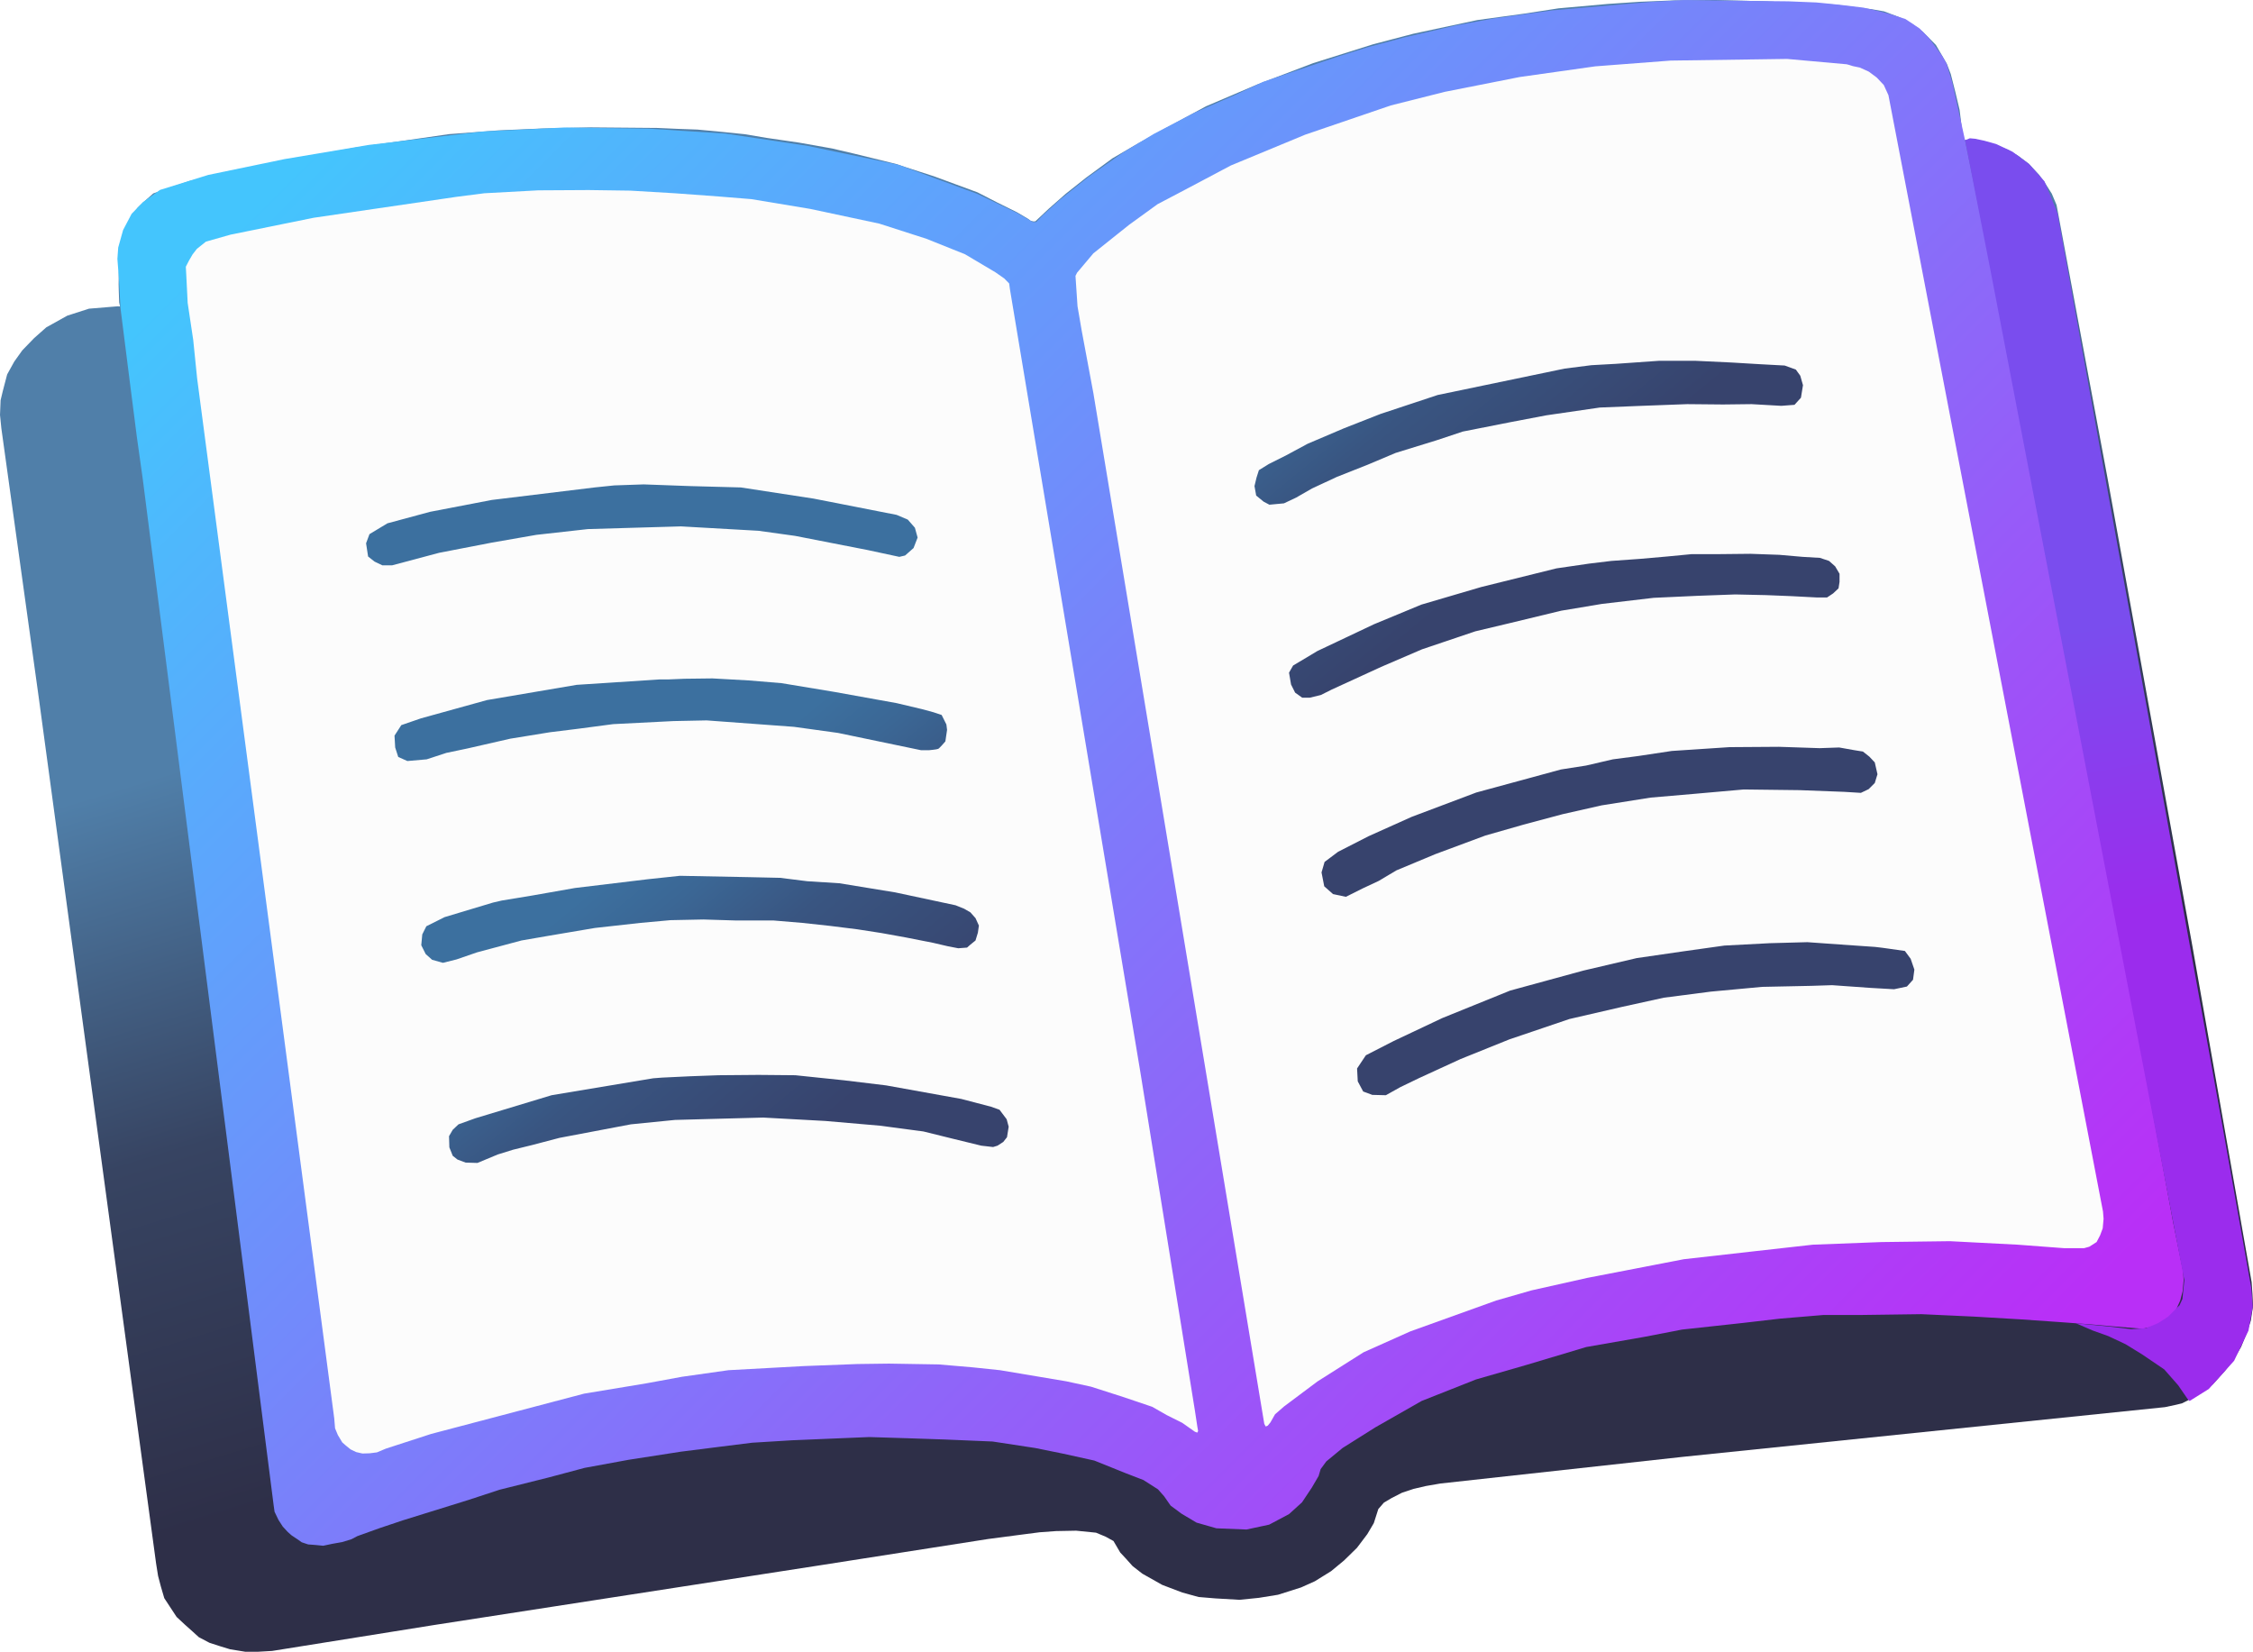
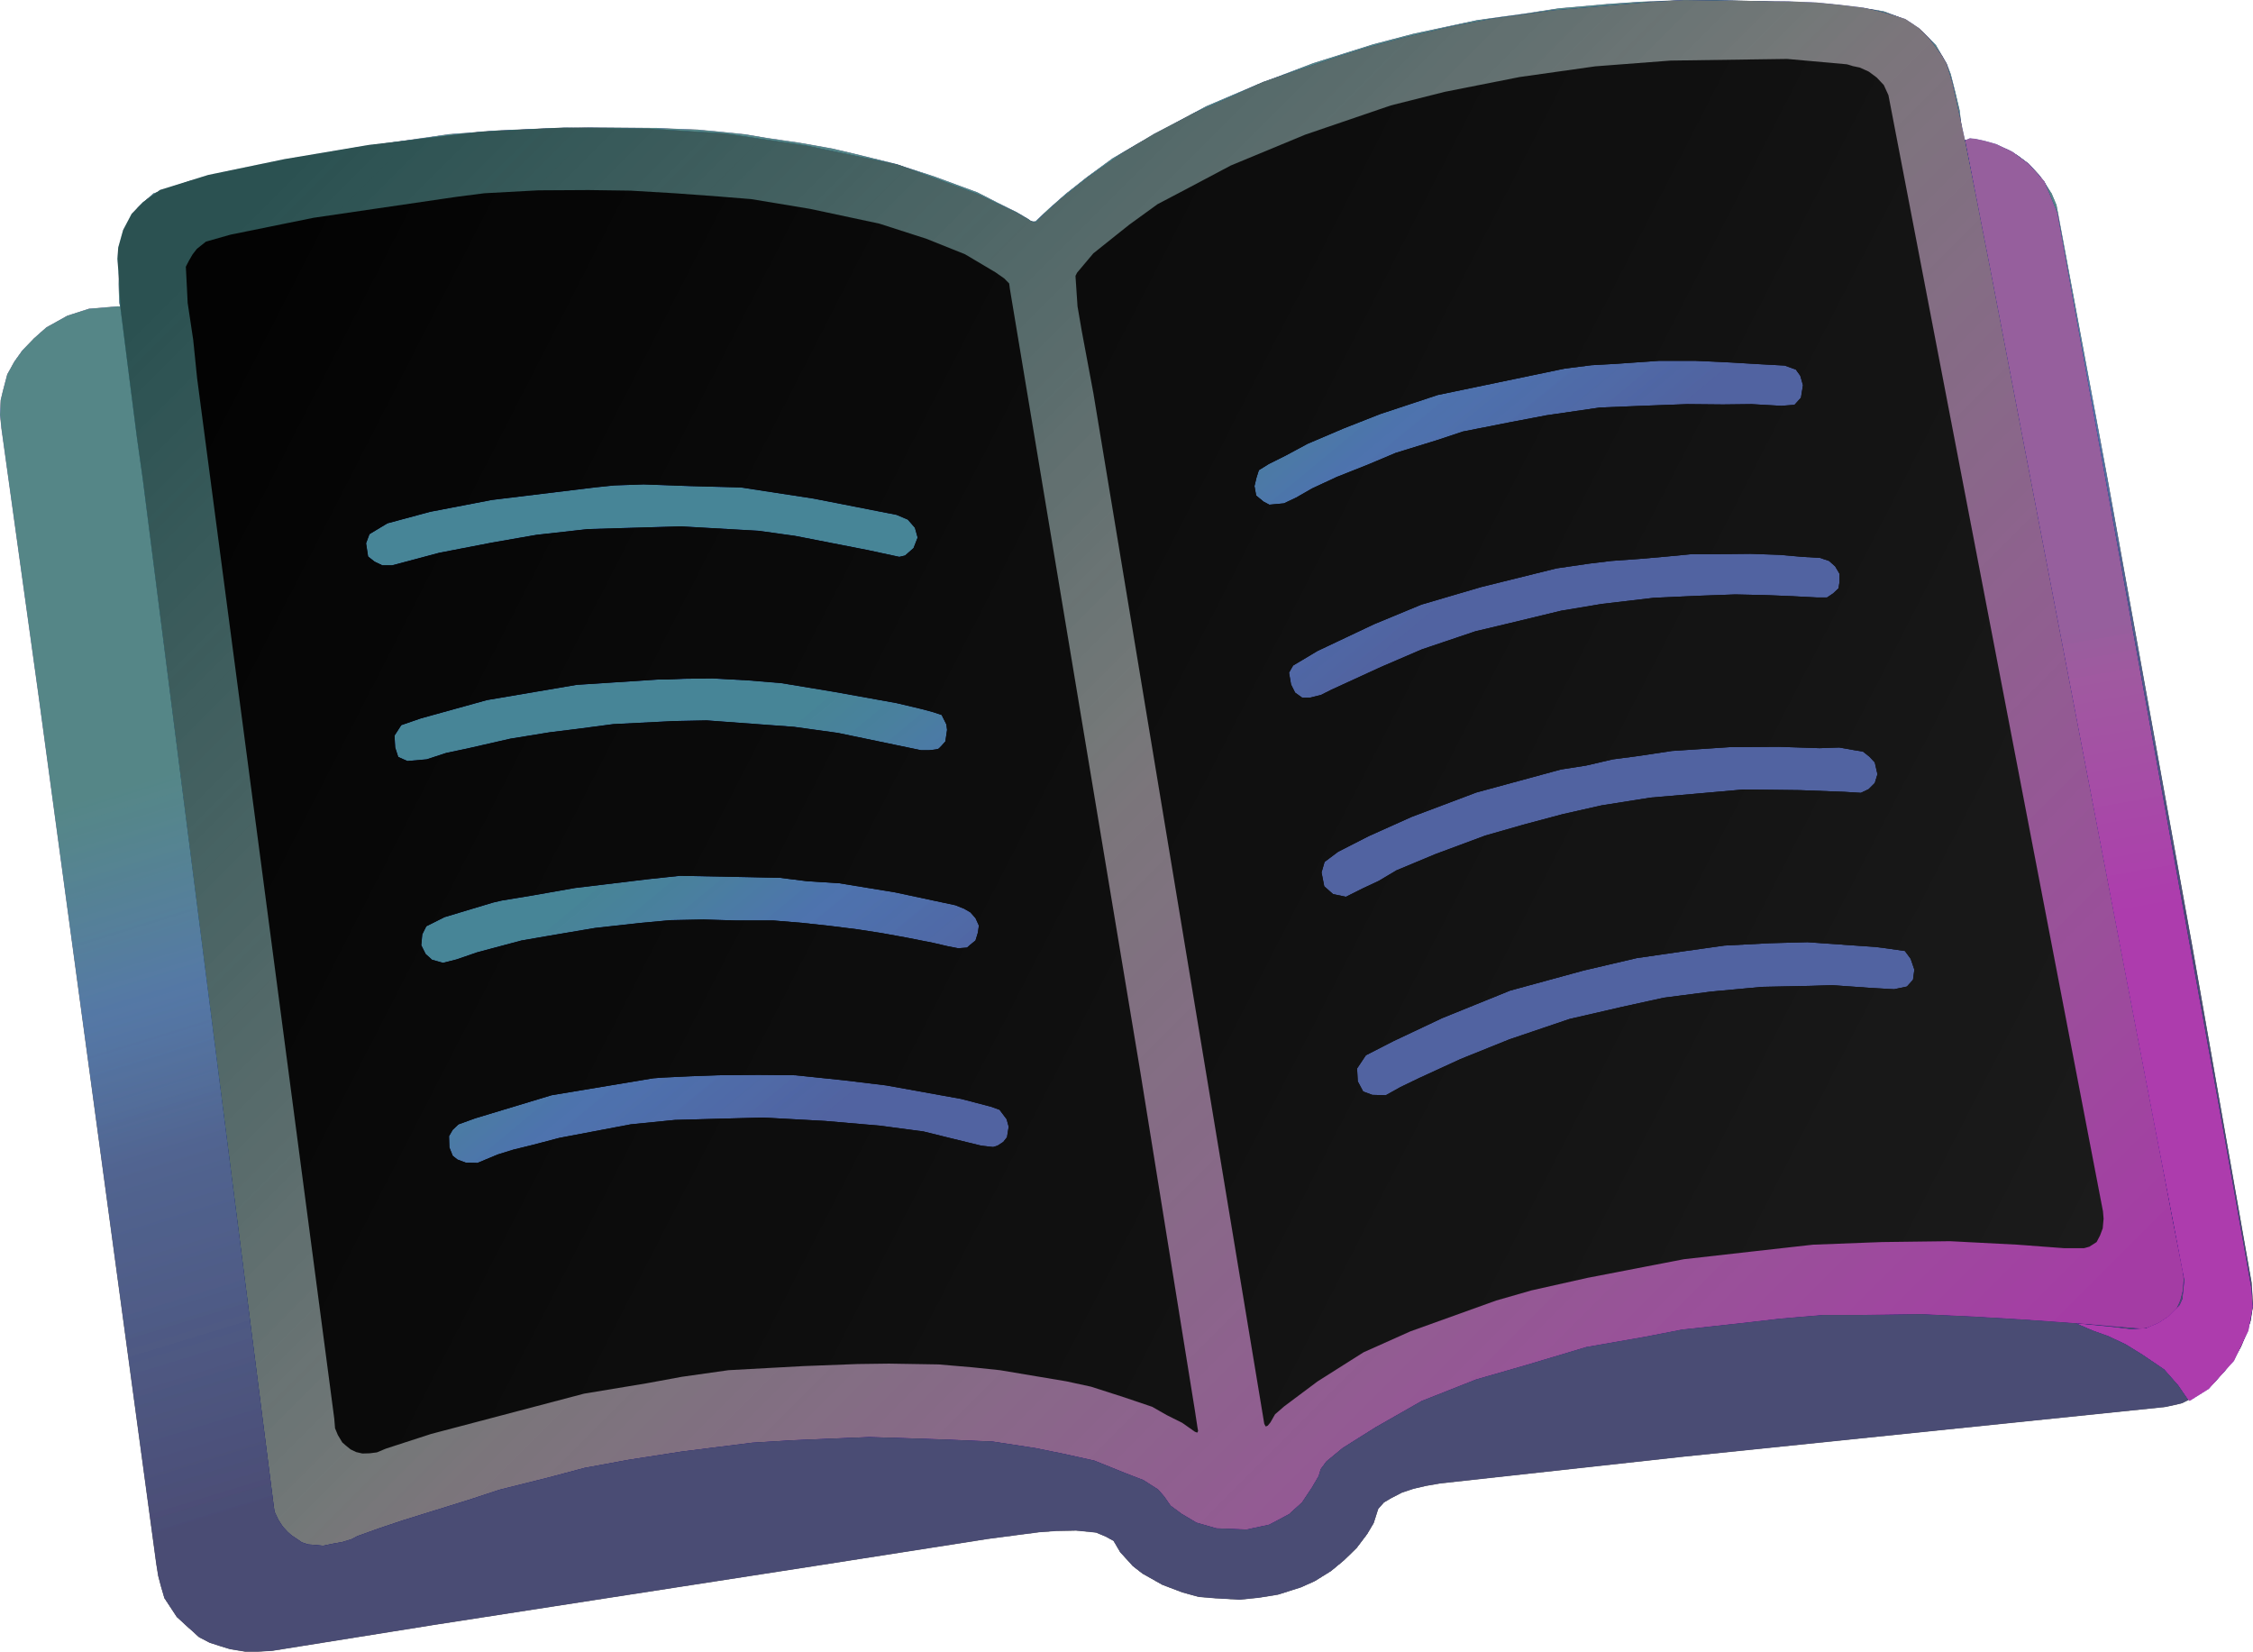
- <svg xmlns="http://www.w3.org/2000/svg" xmlns:xlink="http://www.w3.org/1999/xlink" version="1.1" id="svg1" width="954.097" height="699.452" viewBox="0 0 954.097 699.452">
+ <svg xmlns="http://www.w3.org/2000/svg" xmlns:xlink="http://www.w3.org/1999/xlink" version="1.1" id="svg1" width="954.097" height="699.452" viewBox="0 0 954.097 699.452" xml:space="preserve">
  <defs id="defs1">
+     <linearGradient id="swatch43">
+       <stop style="stop-color:#ffffff;stop-opacity:1" offset="0" id="stop43" />
+     </linearGradient>
+     <linearGradient id="linearGradient40">
+       <stop style="stop-color:#eae0ff;stop-opacity:1" offset="0" id="stop40" />
+       <stop style="stop-color:#f3ffff;stop-opacity:1" offset="1" id="stop41" />
+     </linearGradient>
+     <linearGradient id="swatch39">
+       <stop style="stop-color:#ffffff;stop-opacity:1;" offset="0" id="stop39" />
+     </linearGradient>
    <linearGradient id="linearGradient184">
      <stop style="stop-color:#37436d;stop-opacity:1;" offset="0.435" id="stop189" />
      <stop style="stop-color:#384c77;stop-opacity:1;" offset="0.561" id="stop190" />
      <stop style="stop-color:#395581;stop-opacity:1;" offset="0.688" id="stop187" />
      <stop style="stop-color:#3b6795;stop-opacity:1;" offset="0.818" id="stop188" />
      <stop style="stop-color:#3c709f;stop-opacity:1;" offset="0.909" id="stop191" />
    </linearGradient>
    <linearGradient id="linearGradient89">
      <stop style="stop-color:#7a4dee;stop-opacity:1;" offset="0" id="stop89" />
      <stop style="stop-color:#9b2ced;stop-opacity:1;" offset="1" id="stop90" />
    </linearGradient>
    <linearGradient id="linearGradient87">
      <stop style="stop-color:#44c5fd;stop-opacity:1;" offset="0" id="stop87" />
      <stop style="stop-color:#b92ff7;stop-opacity:1;" offset="1" id="stop88" />
    </linearGradient>
    <linearGradient id="linearGradient80">
      <stop style="stop-color:#2e2f48;stop-opacity:1;" offset="0.323" id="stop83" />
      <stop style="stop-color:#374462;stop-opacity:1;" offset="0.485" id="stop192" />
      <stop style="stop-color:#436185;stop-opacity:1;" offset="0.566" id="stop193" />
      <stop style="stop-color:#507fa9;stop-opacity:1;" offset="0.647" id="stop82" />
    </linearGradient>
    <linearGradient id="swatch147899">
      <stop style="stop-color:#000000;stop-opacity:1;" offset="0" id="stop147900" />
    </linearGradient>
    <linearGradient id="swatch147877">
      <stop style="stop-color:#000000;stop-opacity:1;" offset="0" id="stop147877" />
    </linearGradient>
    <linearGradient xlink:href="#linearGradient80" id="linearGradient81" x1="834.714" y1="841.257" x2="555.763" y2="-71.15" gradientUnits="userSpaceOnUse" />
    <linearGradient xlink:href="#linearGradient87" id="linearGradient88" x1="396.054" y1="53.244" x2="1014.778" y2="671.968" gradientUnits="userSpaceOnUse" />
    <linearGradient xlink:href="#linearGradient89" id="linearGradient90" x1="1100.689" y1="301.225" x2="1121.851" y2="421.238" gradientUnits="userSpaceOnUse" />
    <linearGradient xlink:href="#linearGradient184" id="linearGradient185" x1="792.884" y1="487.774" x2="606.778" y2="262.956" gradientUnits="userSpaceOnUse" spreadMethod="pad" />
    <linearGradient xlink:href="#linearGradient184" id="linearGradient1" gradientUnits="userSpaceOnUse" x1="792.884" y1="487.774" x2="606.778" y2="262.956" spreadMethod="pad" />
    <linearGradient xlink:href="#linearGradient184" id="linearGradient2" gradientUnits="userSpaceOnUse" x1="792.884" y1="487.774" x2="606.778" y2="262.956" spreadMethod="pad" />
    <linearGradient xlink:href="#linearGradient184" id="linearGradient3" gradientUnits="userSpaceOnUse" x1="792.884" y1="487.774" x2="606.778" y2="262.956" spreadMethod="pad" />
    <linearGradient xlink:href="#linearGradient184" id="linearGradient4" gradientUnits="userSpaceOnUse" x1="792.884" y1="487.774" x2="606.778" y2="262.956" spreadMethod="pad" />
    <linearGradient xlink:href="#linearGradient184" id="linearGradient5" gradientUnits="userSpaceOnUse" x1="792.884" y1="487.774" x2="606.778" y2="262.956" spreadMethod="pad" />
    <linearGradient xlink:href="#linearGradient184" id="linearGradient6" gradientUnits="userSpaceOnUse" x1="792.884" y1="487.774" x2="606.778" y2="262.956" spreadMethod="pad" />
    <linearGradient xlink:href="#linearGradient184" id="linearGradient7" gradientUnits="userSpaceOnUse" x1="792.884" y1="487.774" x2="606.778" y2="262.956" spreadMethod="pad" />
    <linearGradient xlink:href="#linearGradient184" id="linearGradient8" gradientUnits="userSpaceOnUse" x1="792.884" y1="487.774" x2="606.778" y2="262.956" spreadMethod="pad" />
+     <linearGradient xlink:href="#linearGradient40" id="linearGradient42" gradientUnits="userSpaceOnUse" x1="1106.795" y1="559.865" x2="298.187" y2="145.74" />
+     <filter style="color-interpolation-filters:sRGB;" id="filter725" x="0" y="0" width="1" height="1">
+       <feColorMatrix type="luminanceToAlpha" result="result2" id="feColorMatrix724" />
+       <feComposite in2="SourceGraphic" operator="arithmetic" in="result2" k3="2" result="result4" id="feComposite724" />
+       <feBlend in="result4" mode="multiply" result="result3" in2="result2" id="feBlend724" />
+       <feComposite in2="SourceGraphic" operator="in" in="result3" id="feComposite725" />
+     </filter>
+     <filter style="color-interpolation-filters:sRGB;" id="filter727" x="0" y="0" width="1" height="1">
+       <feColorMatrix type="luminanceToAlpha" result="result2" id="feColorMatrix725" />
+       <feComposite in2="SourceGraphic" operator="arithmetic" in="result2" k3="2" result="result4" id="feComposite726" />
+       <feBlend in="result4" mode="multiply" result="result3" in2="result2" id="feBlend726" />
+       <feComposite in2="SourceGraphic" operator="in" in="result3" id="feComposite727" />
+     </filter>
+     <filter style="color-interpolation-filters:sRGB;" id="filter729" x="0" y="0" width="1" height="1">
+       <feColorMatrix type="luminanceToAlpha" result="result2" id="feColorMatrix727" />
+       <feComposite in2="SourceGraphic" operator="arithmetic" in="result2" k3="2" result="result4" id="feComposite728" />
+       <feBlend in="result4" mode="multiply" result="result3" in2="result2" id="feBlend728" />
+       <feComposite in2="SourceGraphic" operator="in" in="result3" id="feComposite729" />
+     </filter>
+     <filter style="color-interpolation-filters:sRGB;" id="filter731" x="0" y="0" width="1" height="1">
+       <feColorMatrix type="luminanceToAlpha" result="result2" id="feColorMatrix729" />
+       <feComposite in2="SourceGraphic" operator="arithmetic" in="result2" k3="2" result="result4" id="feComposite730" />
+       <feBlend in="result4" mode="multiply" result="result3" in2="result2" id="feBlend730" />
+       <feComposite in2="SourceGraphic" operator="in" in="result3" id="feComposite731" />
+     </filter>
+     <filter style="color-interpolation-filters:sRGB;" id="filter733" x="0" y="0" width="1" height="1">
+       <feColorMatrix type="luminanceToAlpha" result="result2" id="feColorMatrix731" />
+       <feComposite in2="SourceGraphic" operator="arithmetic" in="result2" k3="2" result="result4" id="feComposite732" />
+       <feBlend in="result4" mode="multiply" result="result3" in2="result2" id="feBlend732" />
+       <feComposite in2="SourceGraphic" operator="in" in="result3" id="feComposite733" />
+     </filter>
  </defs>
  <g id="g1" transform="translate(-218.1899,-35.32758)">
-     <path style="display:inline;opacity:1;fill:url(#linearGradient81);fill-opacity:1;stroke:none;stroke-opacity:1" d="m 268.069,165.03 -12.196,1.009 -9.168,2.944 -8.916,4.963 -5.131,4.542 -5.047,5.215 -3.365,4.71 -3.028,5.467 -1.85,7.066 -0.925,3.869 -0.252,6.224 0.567,5.635 15.751,113.386 49.795,367.407 0.83,5.195 1.19,4.52 1.427,4.877 2.26,3.45 2.974,4.52 3.45,3.212 3.331,2.974 2.617,2.379 4.52,2.379 4.401,1.427 4.282,1.308 6.542,1.071 h 5.115 l 6.186,-0.357 68.399,-10.944 163.751,-25.339 70.992,-11.103 12.785,-1.682 9.084,-1.178 6.897,-0.505 8.58,-0.168 8.411,0.841 4.037,1.682 3.365,1.85 2.86,4.879 2.355,2.523 2.86,3.196 4.145,3.234 8.446,4.758 8.446,3.212 6.899,1.903 7.137,0.595 10.23,0.595 8.208,-0.833 8.089,-1.308 9.754,-3.093 5.829,-2.617 6.899,-4.282 5.472,-4.52 5.472,-5.353 4.401,-5.829 2.736,-4.639 1.903,-5.948 2.379,-2.736 3.212,-1.903 4.401,-2.26 4.996,-1.665 5.115,-1.19 6.186,-1.071 102.776,-11.301 204.09,-21.04 4.71,-1.009 2.439,-0.589 2.692,-1.346 5.047,-2.944 5.383,-3.785 5.215,-5.804 3.869,-5.131 2.86,-4.879 2.187,-5.383 1.935,-5.72 0.925,-6.14 -0.232,-5.224 -0.357,-4.996 -25.066,-142.193 -36.001,-198.507 -21.533,-115.403 -2.019,-4.794 -2.607,-4.122 -2.692,-3.785 -4.458,-4.794 -4.374,-3.28 -4.374,-2.608 -4.542,-1.598 -3.953,-1.514 -2.607,-0.421 -3.112,-0.589 h -3.533 l -1.116,-0.089 -0.833,-5.799 -0.833,-6.84 -1.784,-7.494 -1.963,-7.732 -1.665,-4.342 -4.639,-7.97 -5.531,-5.591 -4.818,-3.569 -5.472,-2.736 -6.126,-2.32 -5.412,-0.952 -5.353,-0.595 -10.646,-1.368 -9.814,-0.595 -9.278,-0.238 -10.29,-0.535 -20.577,-0.537 -17.496,0.168 -14.552,0.589 -13.626,0.925 -20.776,1.85 -14.72,2.271 -19.683,2.692 -27.169,5.804 -16.991,4.458 -25.402,7.991 -23.636,9 -21.701,9.252 -15.982,8.664 -12.533,6.897 -11.103,6.477 -11.019,8.075 -8.832,6.981 -7.15,6.309 -5.636,5.299 -0.848,0.065 -1.16,-0.268 -1.1,-0.833 -4.728,-2.795 -8.357,-4.134 -8.327,-4.282 -18.497,-6.81 -11.687,-3.777 -4.491,-1.487 -17.546,-4.312 -9.397,-2.201 -13.947,-2.468 -13.65,-1.992 -9.368,-1.576 -10.884,-1.1 -9.189,-0.862 -8.297,-0.297 -8.684,-0.387 -28.252,-0.238 -20.698,0.476 -18.022,0.773 -21.233,1.606 -17.248,2.498 -22.066,3.152 -23.969,4.342 -10.527,1.963 -19.211,3.866 -16.891,4.044 -11.539,3.985 -3.747,1.249 -2.676,2.379 -3.866,3.569 -1.784,2.439 -2.676,4.342 -1.487,3.925 -1.368,4.104 -0.178,2.141 -0.178,4.282 -0.416,6.424 -0.059,4.877 0.059,2.558 0.178,5.115 0.357,1.725 z" id="path147717" />
-     <path style="display:inline;opacity:1;fill:url(#linearGradient88);fill-opacity:1;stroke:none" d="m 269.2,165.685 3.993,31.6 2.962,23.142 2.49,17.732 55.429,434.584 0.386,2.748 1.674,3.478 1.803,2.791 2.104,2.276 1.589,1.417 2.447,1.632 1.889,1.331 2.705,0.902 2.834,0.215 3.564,0.343 3.864,-0.816 4.122,-0.73 3.95,-1.202 2.533,-1.331 9.574,-3.435 9.875,-3.306 27.65,-8.587 13.052,-4.293 20.609,-5.152 15.456,-4.122 18.719,-3.435 22.154,-3.435 16.315,-2.061 13.739,-1.717 16.83,-1.03 16.315,-0.687 16.487,-0.687 16.487,0.515 15.285,0.515 20.437,0.859 18.033,2.748 11.85,2.404 13.224,2.92 13.224,5.324 7.556,2.92 6.183,3.95 2.576,2.92 2.748,3.95 4.637,3.435 6.354,3.778 8.415,2.404 12.709,0.515 9.617,-2.061 8.415,-4.465 5.496,-4.98 4.122,-6.183 2.92,-4.98 0.859,-2.92 2.404,-3.263 6.87,-5.667 13.911,-8.759 19.578,-11.163 23.013,-9.102 21.467,-6.183 25.246,-7.556 24.559,-4.293 15.972,-3.091 25.246,-2.748 16.315,-1.889 18.376,-1.546 h 16.143 l 25.245,-0.343 22.326,1.03 20.265,1.202 17.174,1.202 11.678,0.859 7.728,0.687 8.158,0.687 6.354,0.515 2.404,-0.515 3.263,-0.773 3.091,-1.546 2.576,-2.147 2.662,-2.576 1.975,-4.379 1.03,-3.95 0.429,-4.637 -0.258,-3.864 -0.687,-3.349 -3.607,-17.775 -19.201,-103.893 -21.13,-113.423 -22.83,-118.766 -25.016,-122.409 -5.222,-23.62 -2.429,-8.015 -1.882,-3.4 -5.647,-7.59 -3.947,-4.007 -6.011,-4.007 -6.74,-2.125 -5.161,-1.336 -5.829,-1.336 -10.079,-1.214 -9.836,-0.972 -11.901,-0.486 -11.658,-0.121 -19.612,-0.243 -12.751,-0.182 -14.876,0.85 -9.169,0.789 -31.817,2.732 -25.077,3.461 -15.787,2.914 -21.677,5.04 -15.665,4.19 -12.569,3.947 -31.817,10.747 -11.658,5.465 -17.123,7.468 -17.366,9.047 -12.994,7.833 -14.755,10.383 -12.144,9.715 -7.226,6.558 -2.732,2.854 -1.512,-0.012 -6.526,-3.778 -16.83,-8.072 -33.489,-12.365 -38.813,-8.072 -34.519,-5.152 -32.287,-2.061 -35.722,-0.515 -35.035,1.717 -47.915,5.667 -35.722,6.011 -32.287,6.698 -20.437,6.354 -7.213,5.152 -4.809,4.98 -3.607,6.87 -2.061,7.385 -0.343,4.809 0.687,8.93 z" id="path147719" />
-     <path style="display:inline;opacity:1;fill:url(#linearGradient90);fill-opacity:1;stroke:none;stroke-opacity:1" d="m 1097.277,595.666 7.169,3.083 6.595,2.366 7.312,3.441 7.097,4.373 9.239,6.269 5.88,6.691 4.055,5.88 0.811,0.811 8.111,-5.069 10.747,-11.963 6.083,-12.774 1.825,-10.138 -0.608,-7.705 -12.369,-69.549 -69.752,-385.867 -5.475,-13.383 -6.489,-7.3 -7.097,-5.272 -6.894,-3.244 -5.069,-1.419 -3.853,-0.811 -2.23,-0.203 -2.028,0.811 10.747,54.95 82.121,427.84 -0.811,7.908 -1.217,2.636 -4.866,4.866 -4.055,2.636 -5.272,2.23 -6.286,0.406 -8.313,-1.014 z" id="path147720" />
-     <g id="g184">
-       <path style="display:inline;opacity:1;fill:#fcfcfc;fill-opacity:1;fill-rule:nonzero;stroke:none;stroke-opacity:1" d="m 411.696,118.648 -60.631,8.886 -35.194,7.143 -10.454,2.962 -3.833,3.049 -1.829,2.352 -1.568,2.7 -1.307,2.526 0.174,3.136 0.61,12.196 2.352,15.68 1.655,16.29 58.061,440.371 0.348,4.21 1.176,2.831 1.873,3.136 1.437,1.263 2.091,1.699 2.352,1.132 2.657,0.61 3.049,-0.087 3.093,-0.392 3.746,-1.568 3.877,-1.263 15.288,-4.965 64.812,-17.074 26.308,-4.356 15.158,-2.788 19.688,-2.788 31.883,-1.742 22.824,-0.871 13.241,-0.174 21.081,0.348 14.287,1.22 11.673,1.22 28.05,4.704 10.454,2.265 13.59,4.356 12.37,4.181 6.098,3.485 6.621,3.31 5.353,3.765 0.986,0.37 0.37,-0.678 -0.308,-1.725 -1.047,-6.899 -23.223,-144.078 -55.132,-330.922 -0.305,-2.308 -2.091,-2.134 -3.746,-2.613 -12.849,-7.622 -16.29,-6.533 -20.036,-6.446 -29.226,-6.229 -24.914,-4.138 -13.938,-1.132 -18.424,-1.35 -18.888,-1.116 -17.74,-0.246 -21.313,0.123 -22.791,1.232 z" id="path147860" />
-       <path style="display:inline;opacity:1;fill:#fcfcfc;fill-opacity:1;fill-rule:nonzero;stroke:none;stroke-opacity:1" d="m 1000.23,62.547 -25.263,-2.265 -49.306,0.697 -31.883,2.439 -32.058,4.53 -31.709,6.272 -22.824,5.749 -36.239,12.37 -31.535,13.067 -17.423,9.234 -13.59,7.143 -12.022,8.711 -15.167,12.105 -6.899,8.193 -0.678,1.355 0.862,12.874 1.786,10.41 4.928,26.364 72.378,436.484 0.616,1.109 0.862,-0.37 1.109,-1.355 1.971,-3.449 3.819,-3.326 14.168,-10.595 19.465,-12.32 19.835,-8.87 36.343,-13.059 15.03,-4.312 23.654,-5.297 40.778,-7.885 29.444,-3.326 25.255,-2.834 29.074,-1.109 28.951,-0.37 28.581,1.478 19.711,1.478 h 8.501 l 2.217,-0.616 3.08,-1.971 1.478,-2.834 1.109,-2.957 0.37,-4.065 -0.246,-3.08 -2.957,-15.4 -87.9,-457.304 -1.971,-4.312 -2.957,-3.142 -3.388,-2.526 -3.819,-1.725 -2.957,-0.616 -1.54,-0.493 z" id="path147861" />
+     <path style="display:inline;opacity:1;fill:url(#linearGradient81);fill-opacity:1;stroke:none;stroke-opacity:1;filter:url(#filter725)" d="m 268.069,165.03 -12.196,1.009 -9.168,2.944 -8.916,4.963 -5.131,4.542 -5.047,5.215 -3.365,4.71 -3.028,5.467 -1.85,7.066 -0.925,3.869 -0.252,6.224 0.567,5.635 15.751,113.386 49.795,367.407 0.83,5.195 1.19,4.52 1.427,4.877 2.26,3.45 2.974,4.52 3.45,3.212 3.331,2.974 2.617,2.379 4.52,2.379 4.401,1.427 4.282,1.308 6.542,1.071 h 5.115 l 6.186,-0.357 68.399,-10.944 163.751,-25.339 70.992,-11.103 12.785,-1.682 9.084,-1.178 6.897,-0.505 8.58,-0.168 8.411,0.841 4.037,1.682 3.365,1.85 2.86,4.879 2.355,2.523 2.86,3.196 4.145,3.234 8.446,4.758 8.446,3.212 6.899,1.903 7.137,0.595 10.23,0.595 8.208,-0.833 8.089,-1.308 9.754,-3.093 5.829,-2.617 6.899,-4.282 5.472,-4.52 5.472,-5.353 4.401,-5.829 2.736,-4.639 1.903,-5.948 2.379,-2.736 3.212,-1.903 4.401,-2.26 4.996,-1.665 5.115,-1.19 6.186,-1.071 102.776,-11.301 204.09,-21.04 4.71,-1.009 2.439,-0.589 2.692,-1.346 5.047,-2.944 5.383,-3.785 5.215,-5.804 3.869,-5.131 2.86,-4.879 2.187,-5.383 1.935,-5.72 0.925,-6.14 -0.232,-5.224 -0.357,-4.996 -25.066,-142.193 -36.001,-198.507 -21.533,-115.403 -2.019,-4.794 -2.607,-4.122 -2.692,-3.785 -4.458,-4.794 -4.374,-3.28 -4.374,-2.608 -4.542,-1.598 -3.953,-1.514 -2.607,-0.421 -3.112,-0.589 h -3.533 l -1.116,-0.089 -0.833,-5.799 -0.833,-6.84 -1.784,-7.494 -1.963,-7.732 -1.665,-4.342 -4.639,-7.97 -5.531,-5.591 -4.818,-3.569 -5.472,-2.736 -6.126,-2.32 -5.412,-0.952 -5.353,-0.595 -10.646,-1.368 -9.814,-0.595 -9.278,-0.238 -10.29,-0.535 -20.577,-0.537 -17.496,0.168 -14.552,0.589 -13.626,0.925 -20.776,1.85 -14.72,2.271 -19.683,2.692 -27.169,5.804 -16.991,4.458 -25.402,7.991 -23.636,9 -21.701,9.252 -15.982,8.664 -12.533,6.897 -11.103,6.477 -11.019,8.075 -8.832,6.981 -7.15,6.309 -5.636,5.299 -0.848,0.065 -1.16,-0.268 -1.1,-0.833 -4.728,-2.795 -8.357,-4.134 -8.327,-4.282 -18.497,-6.81 -11.687,-3.777 -4.491,-1.487 -17.546,-4.312 -9.397,-2.201 -13.947,-2.468 -13.65,-1.992 -9.368,-1.576 -10.884,-1.1 -9.189,-0.862 -8.297,-0.297 -8.684,-0.387 -28.252,-0.238 -20.698,0.476 -18.022,0.773 -21.233,1.606 -17.248,2.498 -22.066,3.152 -23.969,4.342 -10.527,1.963 -19.211,3.866 -16.891,4.044 -11.539,3.985 -3.747,1.249 -2.676,2.379 -3.866,3.569 -1.784,2.439 -2.676,4.342 -1.487,3.925 -1.368,4.104 -0.178,2.141 -0.178,4.282 -0.416,6.424 -0.059,4.877 0.059,2.558 0.178,5.115 0.357,1.725 z" id="path147717" />
+     <path style="display:inline;opacity:1;fill:url(#linearGradient88);fill-opacity:1;stroke:none;filter:url(#filter727)" d="m 269.2,165.685 3.993,31.6 2.962,23.142 2.49,17.732 55.429,434.584 0.386,2.748 1.674,3.478 1.803,2.791 2.104,2.276 1.589,1.417 2.447,1.632 1.889,1.331 2.705,0.902 2.834,0.215 3.564,0.343 3.864,-0.816 4.122,-0.73 3.95,-1.202 2.533,-1.331 9.574,-3.435 9.875,-3.306 27.65,-8.587 13.052,-4.293 20.609,-5.152 15.456,-4.122 18.719,-3.435 22.154,-3.435 16.315,-2.061 13.739,-1.717 16.83,-1.03 16.315,-0.687 16.487,-0.687 16.487,0.515 15.285,0.515 20.437,0.859 18.033,2.748 11.85,2.404 13.224,2.92 13.224,5.324 7.556,2.92 6.183,3.95 2.576,2.92 2.748,3.95 4.637,3.435 6.354,3.778 8.415,2.404 12.709,0.515 9.617,-2.061 8.415,-4.465 5.496,-4.98 4.122,-6.183 2.92,-4.98 0.859,-2.92 2.404,-3.263 6.87,-5.667 13.911,-8.759 19.578,-11.163 23.013,-9.102 21.467,-6.183 25.246,-7.556 24.559,-4.293 15.972,-3.091 25.246,-2.748 16.315,-1.889 18.376,-1.546 h 16.143 l 25.245,-0.343 22.326,1.03 20.265,1.202 17.174,1.202 11.678,0.859 7.728,0.687 8.158,0.687 6.354,0.515 2.404,-0.515 3.263,-0.773 3.091,-1.546 2.576,-2.147 2.662,-2.576 1.975,-4.379 1.03,-3.95 0.429,-4.637 -0.258,-3.864 -0.687,-3.349 -3.607,-17.775 -19.201,-103.893 -21.13,-113.423 -22.83,-118.766 -25.016,-122.409 -5.222,-23.62 -2.429,-8.015 -1.882,-3.4 -5.647,-7.59 -3.947,-4.007 -6.011,-4.007 -6.74,-2.125 -5.161,-1.336 -5.829,-1.336 -10.079,-1.214 -9.836,-0.972 -11.901,-0.486 -11.658,-0.121 -19.612,-0.243 -12.751,-0.182 -14.876,0.85 -9.169,0.789 -31.817,2.732 -25.077,3.461 -15.787,2.914 -21.677,5.04 -15.665,4.19 -12.569,3.947 -31.817,10.747 -11.658,5.465 -17.123,7.468 -17.366,9.047 -12.994,7.833 -14.755,10.383 -12.144,9.715 -7.226,6.558 -2.732,2.854 -1.512,-0.012 -6.526,-3.778 -16.83,-8.072 -33.489,-12.365 -38.813,-8.072 -34.519,-5.152 -32.287,-2.061 -35.722,-0.515 -35.035,1.717 -47.915,5.667 -35.722,6.011 -32.287,6.698 -20.437,6.354 -7.213,5.152 -4.809,4.98 -3.607,6.87 -2.061,7.385 -0.343,4.809 0.687,8.93 z" id="path147719" />
+     <path style="display:inline;opacity:1;fill:url(#linearGradient90);fill-opacity:1;stroke:none;stroke-opacity:1;filter:url(#filter729)" d="m 1097.277,595.666 7.169,3.083 6.595,2.366 7.312,3.441 7.097,4.373 9.239,6.269 5.88,6.691 4.055,5.88 0.811,0.811 8.111,-5.069 10.747,-11.963 6.083,-12.774 1.825,-10.138 -0.608,-7.705 -12.369,-69.549 -69.752,-385.867 -5.475,-13.383 -6.489,-7.3 -7.097,-5.272 -6.894,-3.244 -5.069,-1.419 -3.853,-0.811 -2.23,-0.203 -2.028,0.811 10.747,54.95 82.121,427.84 -0.811,7.908 -1.217,2.636 -4.866,4.866 -4.055,2.636 -5.272,2.23 -6.286,0.406 -8.313,-1.014 z" id="path147720" />
+     <g id="g184" style="fill:url(#linearGradient42);fill-opacity:1;stroke:none;stroke-width:3;stroke-dasharray:none;filter:url(#filter731)">
+       <path style="display:inline;opacity:1;fill:url(#linearGradient42);fill-opacity:1;fill-rule:nonzero;stroke:none;stroke-opacity:1;stroke-width:3;stroke-dasharray:none" d="m 411.696,118.648 -60.631,8.886 -35.194,7.143 -10.454,2.962 -3.833,3.049 -1.829,2.352 -1.568,2.7 -1.307,2.526 0.174,3.136 0.61,12.196 2.352,15.68 1.655,16.29 58.061,440.371 0.348,4.21 1.176,2.831 1.873,3.136 1.437,1.263 2.091,1.699 2.352,1.132 2.657,0.61 3.049,-0.087 3.093,-0.392 3.746,-1.568 3.877,-1.263 15.288,-4.965 64.812,-17.074 26.308,-4.356 15.158,-2.788 19.688,-2.788 31.883,-1.742 22.824,-0.871 13.241,-0.174 21.081,0.348 14.287,1.22 11.673,1.22 28.05,4.704 10.454,2.265 13.59,4.356 12.37,4.181 6.098,3.485 6.621,3.31 5.353,3.765 0.986,0.37 0.37,-0.678 -0.308,-1.725 -1.047,-6.899 -23.223,-144.078 -55.132,-330.922 -0.305,-2.308 -2.091,-2.134 -3.746,-2.613 -12.849,-7.622 -16.29,-6.533 -20.036,-6.446 -29.226,-6.229 -24.914,-4.138 -13.938,-1.132 -18.424,-1.35 -18.888,-1.116 -17.74,-0.246 -21.313,0.123 -22.791,1.232 z" id="path147860" />
+       <path style="display:inline;opacity:1;fill:url(#linearGradient42);fill-opacity:1;fill-rule:nonzero;stroke:none;stroke-opacity:1;stroke-width:3;stroke-dasharray:none" d="m 1000.23,62.547 -25.263,-2.265 -49.306,0.697 -31.883,2.439 -32.058,4.53 -31.709,6.272 -22.824,5.749 -36.239,12.37 -31.535,13.067 -17.423,9.234 -13.59,7.143 -12.022,8.711 -15.167,12.105 -6.899,8.193 -0.678,1.355 0.862,12.874 1.786,10.41 4.928,26.364 72.378,436.484 0.616,1.109 0.862,-0.37 1.109,-1.355 1.971,-3.449 3.819,-3.326 14.168,-10.595 19.465,-12.32 19.835,-8.87 36.343,-13.059 15.03,-4.312 23.654,-5.297 40.778,-7.885 29.444,-3.326 25.255,-2.834 29.074,-1.109 28.951,-0.37 28.581,1.478 19.711,1.478 h 8.501 l 2.217,-0.616 3.08,-1.971 1.478,-2.834 1.109,-2.957 0.37,-4.065 -0.246,-3.08 -2.957,-15.4 -87.9,-457.304 -1.971,-4.312 -2.957,-3.142 -3.388,-2.526 -3.819,-1.725 -2.957,-0.616 -1.54,-0.493 z" id="path147861" />
    </g>
-     <g id="g183" style="opacity:1;fill:url(#linearGradient185)">
-       <path style="display:inline;opacity:1;fill:url(#linearGradient1);fill-opacity:1;fill-rule:evenodd;stroke:none;stroke-opacity:1" d="m 469.995,241.736 -43.587,5.305 -26.095,5.018 -18.066,4.875 -7.599,4.588 -1.434,3.871 0.86,5.592 2.724,2.151 3.298,1.577 h 4.158 l 4.875,-1.29 15.055,-4.015 22.224,-4.301 18.926,-3.298 21.794,-2.437 39.429,-1.147 32.834,1.864 15.485,2.151 30.826,6.022 13.334,2.868 2.437,-0.574 3.584,-3.154 1.721,-4.445 -1.147,-4.158 -3.011,-3.441 -4.731,-2.007 -35.128,-6.882 -30.826,-4.731 -21.507,-0.574 -19.643,-0.717 -12.474,0.43 z" id="path147721" />
-       <path style="display:inline;opacity:1;fill:url(#linearGradient2);fill-opacity:1;fill-rule:evenodd;stroke:none;stroke-opacity:1" d="m 497.524,323.032 -35.128,2.294 -37.995,6.452 -27.959,7.742 -8.316,2.868 -2.868,4.445 0.287,5.018 1.29,4.015 3.871,1.721 8.173,-0.717 8.316,-2.724 8.889,-1.864 18.209,-4.158 16.775,-2.724 11.614,-1.434 15.198,-2.007 25.521,-1.29 14.051,-0.287 36.992,2.724 18.639,2.581 35.128,7.312 h 3.441 c 0,0 3.298,-0.287 3.871,-0.574 0.574,-0.287 3.011,-3.154 3.011,-3.154 l 0.717,-4.875 -0.287,-2.294 -2.007,-4.015 -3.441,-1.147 -4.731,-1.29 -10.897,-2.581 -26.238,-4.731 -22.51,-3.728 -13.764,-1.147 -15.485,-0.86 -11.757,0.143 -6.882,0.287 z" id="path147722" />
-       <path style="display:inline;opacity:1;fill:url(#linearGradient3);fill-opacity:1;fill-rule:evenodd;stroke:none;stroke-opacity:1" d="m 426.982,417.519 -20.503,6.165 -7.742,3.871 -1.721,3.441 -0.43,4.588 1.864,3.728 2.724,2.437 4.588,1.29 5.735,-1.434 8.746,-3.011 18.783,-5.018 11.614,-2.007 19.5,-3.298 19.356,-2.151 12.617,-1.147 13.908,-0.287 14.051,0.43 h 15.772 l 12.044,1.004 11.9,1.29 11.47,1.434 10.18,1.577 10.323,1.864 11.614,2.294 6.165,1.434 4.445,0.86 3.728,-0.287 1.29,-1.147 2.294,-1.864 1.004,-3.298 0.43,-3.011 -1.434,-3.154 -2.151,-2.437 -2.724,-1.577 -3.584,-1.434 -25.521,-5.448 -23.657,-3.871 -13.621,-0.86 -11.47,-1.434 -12.904,-0.287 -29.536,-0.574 -13.478,1.434 -30.97,3.728 -17.922,3.154 -13.047,2.151 z" id="path147723" />
-       <path style="display:inline;opacity:1;fill:url(#linearGradient4);fill-opacity:1;fill-rule:evenodd;stroke:none;stroke-opacity:1" d="m 494.8,491.932 -43.014,7.169 -32.26,9.75 -7.169,2.581 -2.437,2.294 -1.577,2.724 0.143,4.731 1.434,3.584 2.007,1.577 3.441,1.29 5.018,0.143 8.603,-3.584 6.452,-2.007 8.173,-2.007 11.47,-3.011 30.253,-5.735 18.639,-1.864 15.772,-0.43 21.65,-0.574 26.238,1.434 23.227,2.007 18.352,2.437 12.761,3.154 11.757,2.868 5.018,0.574 1.864,-0.574 2.437,-1.577 1.577,-2.007 0.717,-4.445 -0.86,-3.154 -3.011,-4.015 -3.584,-1.29 -12.617,-3.298 -31.83,-5.735 -17.779,-2.151 -20.647,-2.151 -15.628,-0.143 -16.919,0.143 -11.9,0.43 -12.044,0.574 z" id="path147724" />
-       <path style="display:inline;opacity:1;fill:url(#linearGradient5);fill-opacity:1;fill-rule:evenodd;stroke:none;stroke-opacity:1" d="m 880.775,191.41 -53.767,11.184 -24.231,8.029 -15.342,6.022 -15.485,6.595 -9.32,5.018 -7.169,3.584 -4.158,2.581 -1.004,3.154 -0.86,3.584 0.717,4.015 3.154,2.581 2.437,1.29 6.165,-0.574 5.162,-2.437 6.739,-3.871 10.467,-4.875 13.047,-5.162 11.9,-5.018 17.205,-5.305 11.184,-3.728 20.36,-4.015 15.055,-2.868 22.654,-3.298 17.779,-0.717 19.213,-0.717 15.198,0.143 12.044,-0.143 12.617,0.717 5.592,-0.43 2.724,-3.011 0.86,-5.305 -1.147,-4.015 -1.864,-2.581 -4.731,-1.721 -10.61,-0.574 -12.044,-0.717 -15.198,-0.717 H 920.778 l -18.352,1.29 -10.323,0.574 z" id="path147725" />
-       <path style="display:inline;opacity:1;fill:url(#linearGradient6);fill-opacity:1;fill-rule:evenodd;stroke:none;stroke-opacity:1" d="m 891.098,273.997 -13.764,2.007 -31.83,7.886 -25.378,7.456 -20.073,8.316 -23.944,11.327 -10.323,6.165 -1.721,3.011 0.86,5.018 1.721,3.441 3.011,2.151 h 3.154 l 4.731,-1.147 4.588,-2.294 20.933,-9.606 17.349,-7.456 22.51,-7.599 15.055,-3.584 21.363,-5.162 17.205,-2.868 21.937,-2.581 18.783,-0.86 15.772,-0.574 13.047,0.287 10.61,0.43 11.04,0.574 h 4.158 l 2.581,-1.721 2.294,-2.151 0.43,-2.724 v -3.441 l -1.864,-3.154 -2.581,-2.294 -3.871,-1.29 -7.312,-0.43 -9.893,-0.86 -12.187,-0.43 -13.764,0.143 h -11.184 l -10.467,1.004 -11.47,1.004 -12.044,0.86 z" id="path147726" />
-       <path style="display:inline;opacity:1;fill:url(#linearGradient7);fill-opacity:1;fill-rule:evenodd;stroke:none;stroke-opacity:1" d="m 879.198,361.171 -35.845,9.75 -27.385,10.323 -18.209,8.173 -12.904,6.595 -5.735,4.301 -1.29,4.445 1.147,5.879 3.728,3.298 5.448,1.147 7.169,-3.584 6.739,-3.154 7.456,-4.445 16.489,-6.882 21.22,-7.886 16.058,-4.588 16.632,-4.445 16.489,-3.728 20.79,-3.298 18.352,-1.577 21.077,-1.864 23.657,0.287 18.926,0.717 7.026,0.43 3.298,-1.577 2.581,-2.581 1.147,-3.728 -1.147,-5.018 -2.294,-2.437 -2.724,-2.151 -3.584,-0.574 -6.452,-1.147 -8.316,0.287 -17.205,-0.574 -20.933,0.143 -24.457,1.615 -14.092,2.129 -10.848,1.419 -11.355,2.636 z" id="path147727" />
-       <path style="display:inline;opacity:1;fill:url(#linearGradient8);fill-opacity:1;fill-rule:evenodd;stroke:none;stroke-opacity:1" d="m 888.661,446.338 -30.97,8.459 -28.676,11.614 -20.647,9.75 -11.757,6.022 -3.728,5.592 0.287,5.448 2.294,4.301 3.871,1.434 5.735,0.143 6.165,-3.441 8.029,-3.871 17.492,-8.029 20.647,-8.316 25.378,-8.603 22.367,-5.162 17.636,-3.871 19.93,-2.581 21.65,-2.007 20.79,-0.43 8.889,-0.287 16.202,1.147 10.037,0.574 5.448,-1.147 2.581,-2.868 0.574,-4.301 -1.577,-4.588 -2.437,-3.298 -7.026,-1.004 c 0,0 -5.018,-0.717 -5.592,-0.717 -0.574,0 -28.676,-2.007 -28.676,-2.007 l -15.915,0.43 -19.213,1.004 -17.349,2.437 -19.786,2.868 z" id="path147728" />
+     <g id="g183" style="opacity:1;fill:url(#linearGradient185);stroke:none;stroke-width:3;stroke-dasharray:none;filter:url(#filter733)">
+       <path style="display:inline;opacity:1;fill:url(#linearGradient1);fill-opacity:1;fill-rule:evenodd;stroke:none;stroke-width:3;stroke-dasharray:none" d="m 469.995,241.736 -43.587,5.305 -26.095,5.018 -18.066,4.875 -7.599,4.588 -1.434,3.871 0.86,5.592 2.724,2.151 3.298,1.577 h 4.158 l 4.875,-1.29 15.055,-4.015 22.224,-4.301 18.926,-3.298 21.794,-2.437 39.429,-1.147 32.834,1.864 15.485,2.151 30.826,6.022 13.334,2.868 2.437,-0.574 3.584,-3.154 1.721,-4.445 -1.147,-4.158 -3.011,-3.441 -4.731,-2.007 -35.128,-6.882 -30.826,-4.731 -21.507,-0.574 -19.643,-0.717 -12.474,0.43 z" id="path147721" />
+       <path style="display:inline;opacity:1;fill:url(#linearGradient2);fill-opacity:1;fill-rule:evenodd;stroke:none;stroke-width:3;stroke-dasharray:none" d="m 497.524,323.032 -35.128,2.294 -37.995,6.452 -27.959,7.742 -8.316,2.868 -2.868,4.445 0.287,5.018 1.29,4.015 3.871,1.721 8.173,-0.717 8.316,-2.724 8.889,-1.864 18.209,-4.158 16.775,-2.724 11.614,-1.434 15.198,-2.007 25.521,-1.29 14.051,-0.287 36.992,2.724 18.639,2.581 35.128,7.312 h 3.441 c 0,0 3.298,-0.287 3.871,-0.574 0.574,-0.287 3.011,-3.154 3.011,-3.154 l 0.717,-4.875 -0.287,-2.294 -2.007,-4.015 -3.441,-1.147 -4.731,-1.29 -10.897,-2.581 -26.238,-4.731 -22.51,-3.728 -13.764,-1.147 -15.485,-0.86 -11.757,0.143 -6.882,0.287 z" id="path147722" />
+       <path style="display:inline;opacity:1;fill:url(#linearGradient3);fill-opacity:1;fill-rule:evenodd;stroke:none;stroke-width:3;stroke-dasharray:none" d="m 426.982,417.519 -20.503,6.165 -7.742,3.871 -1.721,3.441 -0.43,4.588 1.864,3.728 2.724,2.437 4.588,1.29 5.735,-1.434 8.746,-3.011 18.783,-5.018 11.614,-2.007 19.5,-3.298 19.356,-2.151 12.617,-1.147 13.908,-0.287 14.051,0.43 h 15.772 l 12.044,1.004 11.9,1.29 11.47,1.434 10.18,1.577 10.323,1.864 11.614,2.294 6.165,1.434 4.445,0.86 3.728,-0.287 1.29,-1.147 2.294,-1.864 1.004,-3.298 0.43,-3.011 -1.434,-3.154 -2.151,-2.437 -2.724,-1.577 -3.584,-1.434 -25.521,-5.448 -23.657,-3.871 -13.621,-0.86 -11.47,-1.434 -12.904,-0.287 -29.536,-0.574 -13.478,1.434 -30.97,3.728 -17.922,3.154 -13.047,2.151 z" id="path147723" />
+       <path style="display:inline;opacity:1;fill:url(#linearGradient4);fill-opacity:1;fill-rule:evenodd;stroke:none;stroke-width:3;stroke-dasharray:none" d="m 494.8,491.932 -43.014,7.169 -32.26,9.75 -7.169,2.581 -2.437,2.294 -1.577,2.724 0.143,4.731 1.434,3.584 2.007,1.577 3.441,1.29 5.018,0.143 8.603,-3.584 6.452,-2.007 8.173,-2.007 11.47,-3.011 30.253,-5.735 18.639,-1.864 15.772,-0.43 21.65,-0.574 26.238,1.434 23.227,2.007 18.352,2.437 12.761,3.154 11.757,2.868 5.018,0.574 1.864,-0.574 2.437,-1.577 1.577,-2.007 0.717,-4.445 -0.86,-3.154 -3.011,-4.015 -3.584,-1.29 -12.617,-3.298 -31.83,-5.735 -17.779,-2.151 -20.647,-2.151 -15.628,-0.143 -16.919,0.143 -11.9,0.43 -12.044,0.574 z" id="path147724" />
+       <path style="display:inline;opacity:1;fill:url(#linearGradient5);fill-opacity:1;fill-rule:evenodd;stroke:none;stroke-width:3;stroke-dasharray:none" d="m 880.775,191.41 -53.767,11.184 -24.231,8.029 -15.342,6.022 -15.485,6.595 -9.32,5.018 -7.169,3.584 -4.158,2.581 -1.004,3.154 -0.86,3.584 0.717,4.015 3.154,2.581 2.437,1.29 6.165,-0.574 5.162,-2.437 6.739,-3.871 10.467,-4.875 13.047,-5.162 11.9,-5.018 17.205,-5.305 11.184,-3.728 20.36,-4.015 15.055,-2.868 22.654,-3.298 17.779,-0.717 19.213,-0.717 15.198,0.143 12.044,-0.143 12.617,0.717 5.592,-0.43 2.724,-3.011 0.86,-5.305 -1.147,-4.015 -1.864,-2.581 -4.731,-1.721 -10.61,-0.574 -12.044,-0.717 -15.198,-0.717 H 920.778 l -18.352,1.29 -10.323,0.574 z" id="path147725" />
+       <path style="display:inline;opacity:1;fill:url(#linearGradient6);fill-opacity:1;fill-rule:evenodd;stroke:none;stroke-width:3;stroke-dasharray:none" d="m 891.098,273.997 -13.764,2.007 -31.83,7.886 -25.378,7.456 -20.073,8.316 -23.944,11.327 -10.323,6.165 -1.721,3.011 0.86,5.018 1.721,3.441 3.011,2.151 h 3.154 l 4.731,-1.147 4.588,-2.294 20.933,-9.606 17.349,-7.456 22.51,-7.599 15.055,-3.584 21.363,-5.162 17.205,-2.868 21.937,-2.581 18.783,-0.86 15.772,-0.574 13.047,0.287 10.61,0.43 11.04,0.574 h 4.158 l 2.581,-1.721 2.294,-2.151 0.43,-2.724 v -3.441 l -1.864,-3.154 -2.581,-2.294 -3.871,-1.29 -7.312,-0.43 -9.893,-0.86 -12.187,-0.43 -13.764,0.143 h -11.184 l -10.467,1.004 -11.47,1.004 -12.044,0.86 z" id="path147726" />
+       <path style="display:inline;opacity:1;fill:url(#linearGradient7);fill-opacity:1;fill-rule:evenodd;stroke:none;stroke-width:3;stroke-dasharray:none" d="m 879.198,361.171 -35.845,9.75 -27.385,10.323 -18.209,8.173 -12.904,6.595 -5.735,4.301 -1.29,4.445 1.147,5.879 3.728,3.298 5.448,1.147 7.169,-3.584 6.739,-3.154 7.456,-4.445 16.489,-6.882 21.22,-7.886 16.058,-4.588 16.632,-4.445 16.489,-3.728 20.79,-3.298 18.352,-1.577 21.077,-1.864 23.657,0.287 18.926,0.717 7.026,0.43 3.298,-1.577 2.581,-2.581 1.147,-3.728 -1.147,-5.018 -2.294,-2.437 -2.724,-2.151 -3.584,-0.574 -6.452,-1.147 -8.316,0.287 -17.205,-0.574 -20.933,0.143 -24.457,1.615 -14.092,2.129 -10.848,1.419 -11.355,2.636 z" id="path147727" />
+       <path style="display:inline;opacity:1;fill:url(#linearGradient8);fill-opacity:1;fill-rule:evenodd;stroke:none;stroke-width:3;stroke-dasharray:none" d="m 888.661,446.338 -30.97,8.459 -28.676,11.614 -20.647,9.75 -11.757,6.022 -3.728,5.592 0.287,5.448 2.294,4.301 3.871,1.434 5.735,0.143 6.165,-3.441 8.029,-3.871 17.492,-8.029 20.647,-8.316 25.378,-8.603 22.367,-5.162 17.636,-3.871 19.93,-2.581 21.65,-2.007 20.79,-0.43 8.889,-0.287 16.202,1.147 10.037,0.574 5.448,-1.147 2.581,-2.868 0.574,-4.301 -1.577,-4.588 -2.437,-3.298 -7.026,-1.004 c 0,0 -5.018,-0.717 -5.592,-0.717 -0.574,0 -28.676,-2.007 -28.676,-2.007 l -15.915,0.43 -19.213,1.004 -17.349,2.437 -19.786,2.868 z" id="path147728" />
    </g>
  </g>
</svg>
